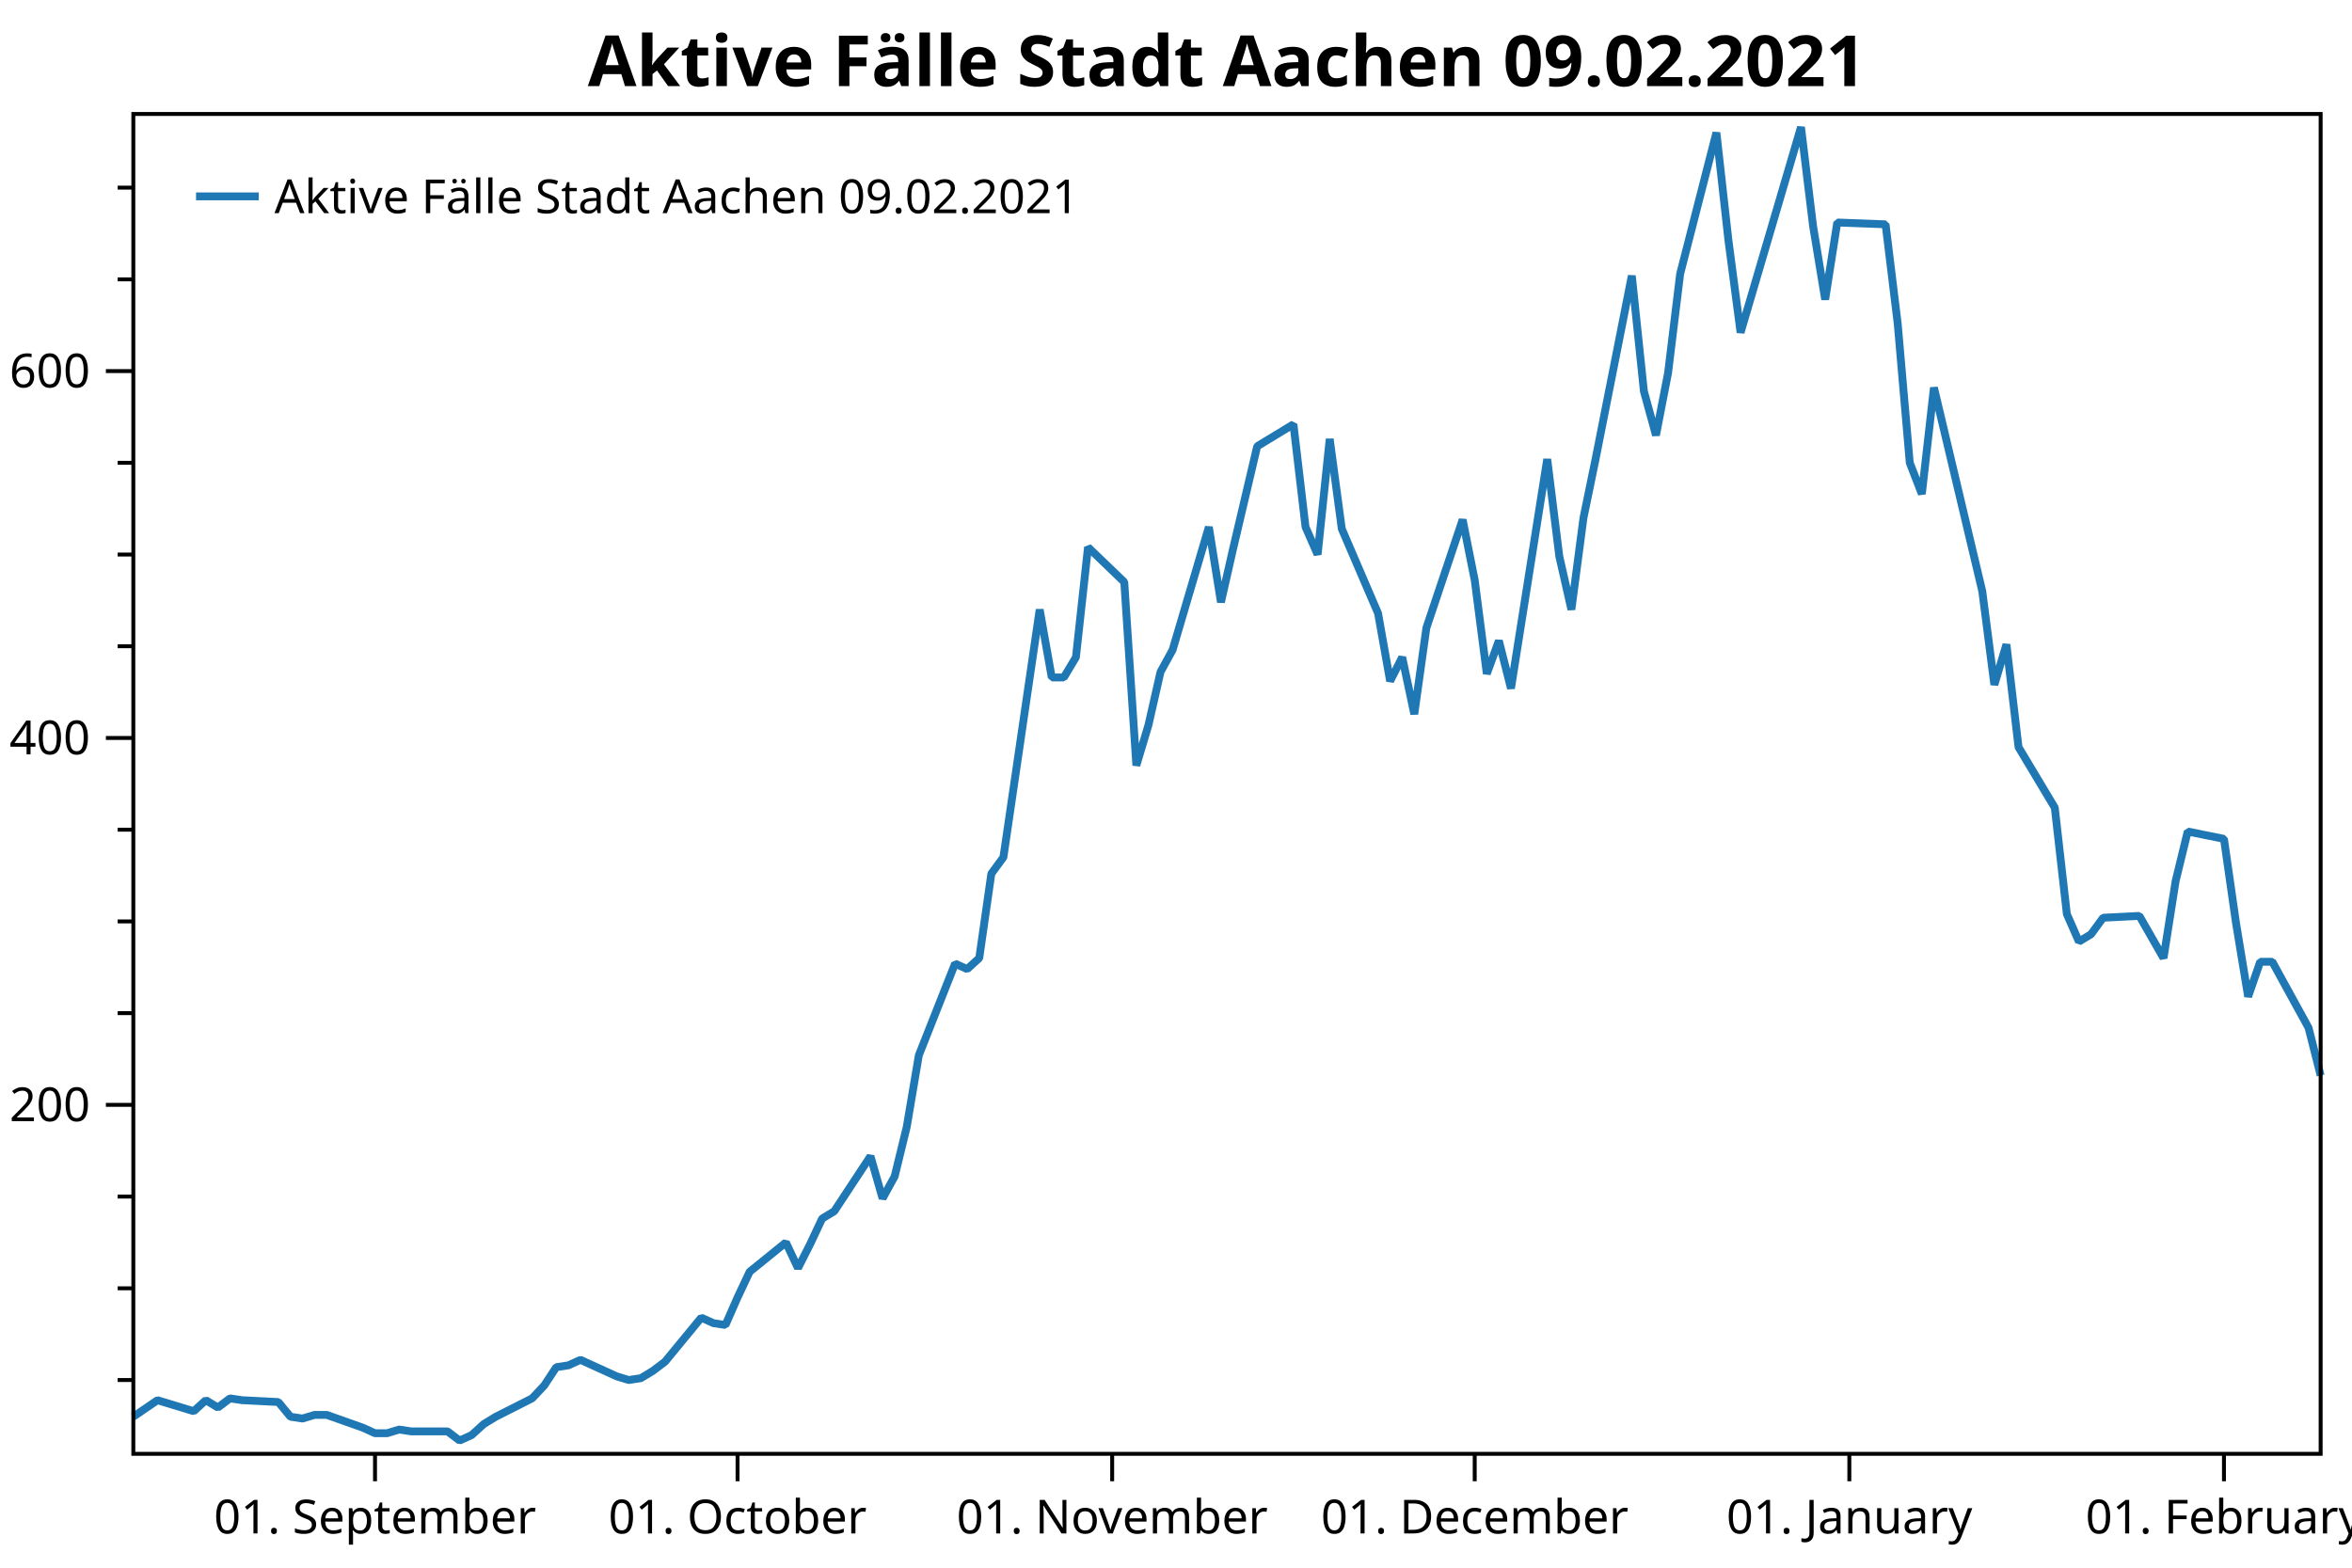
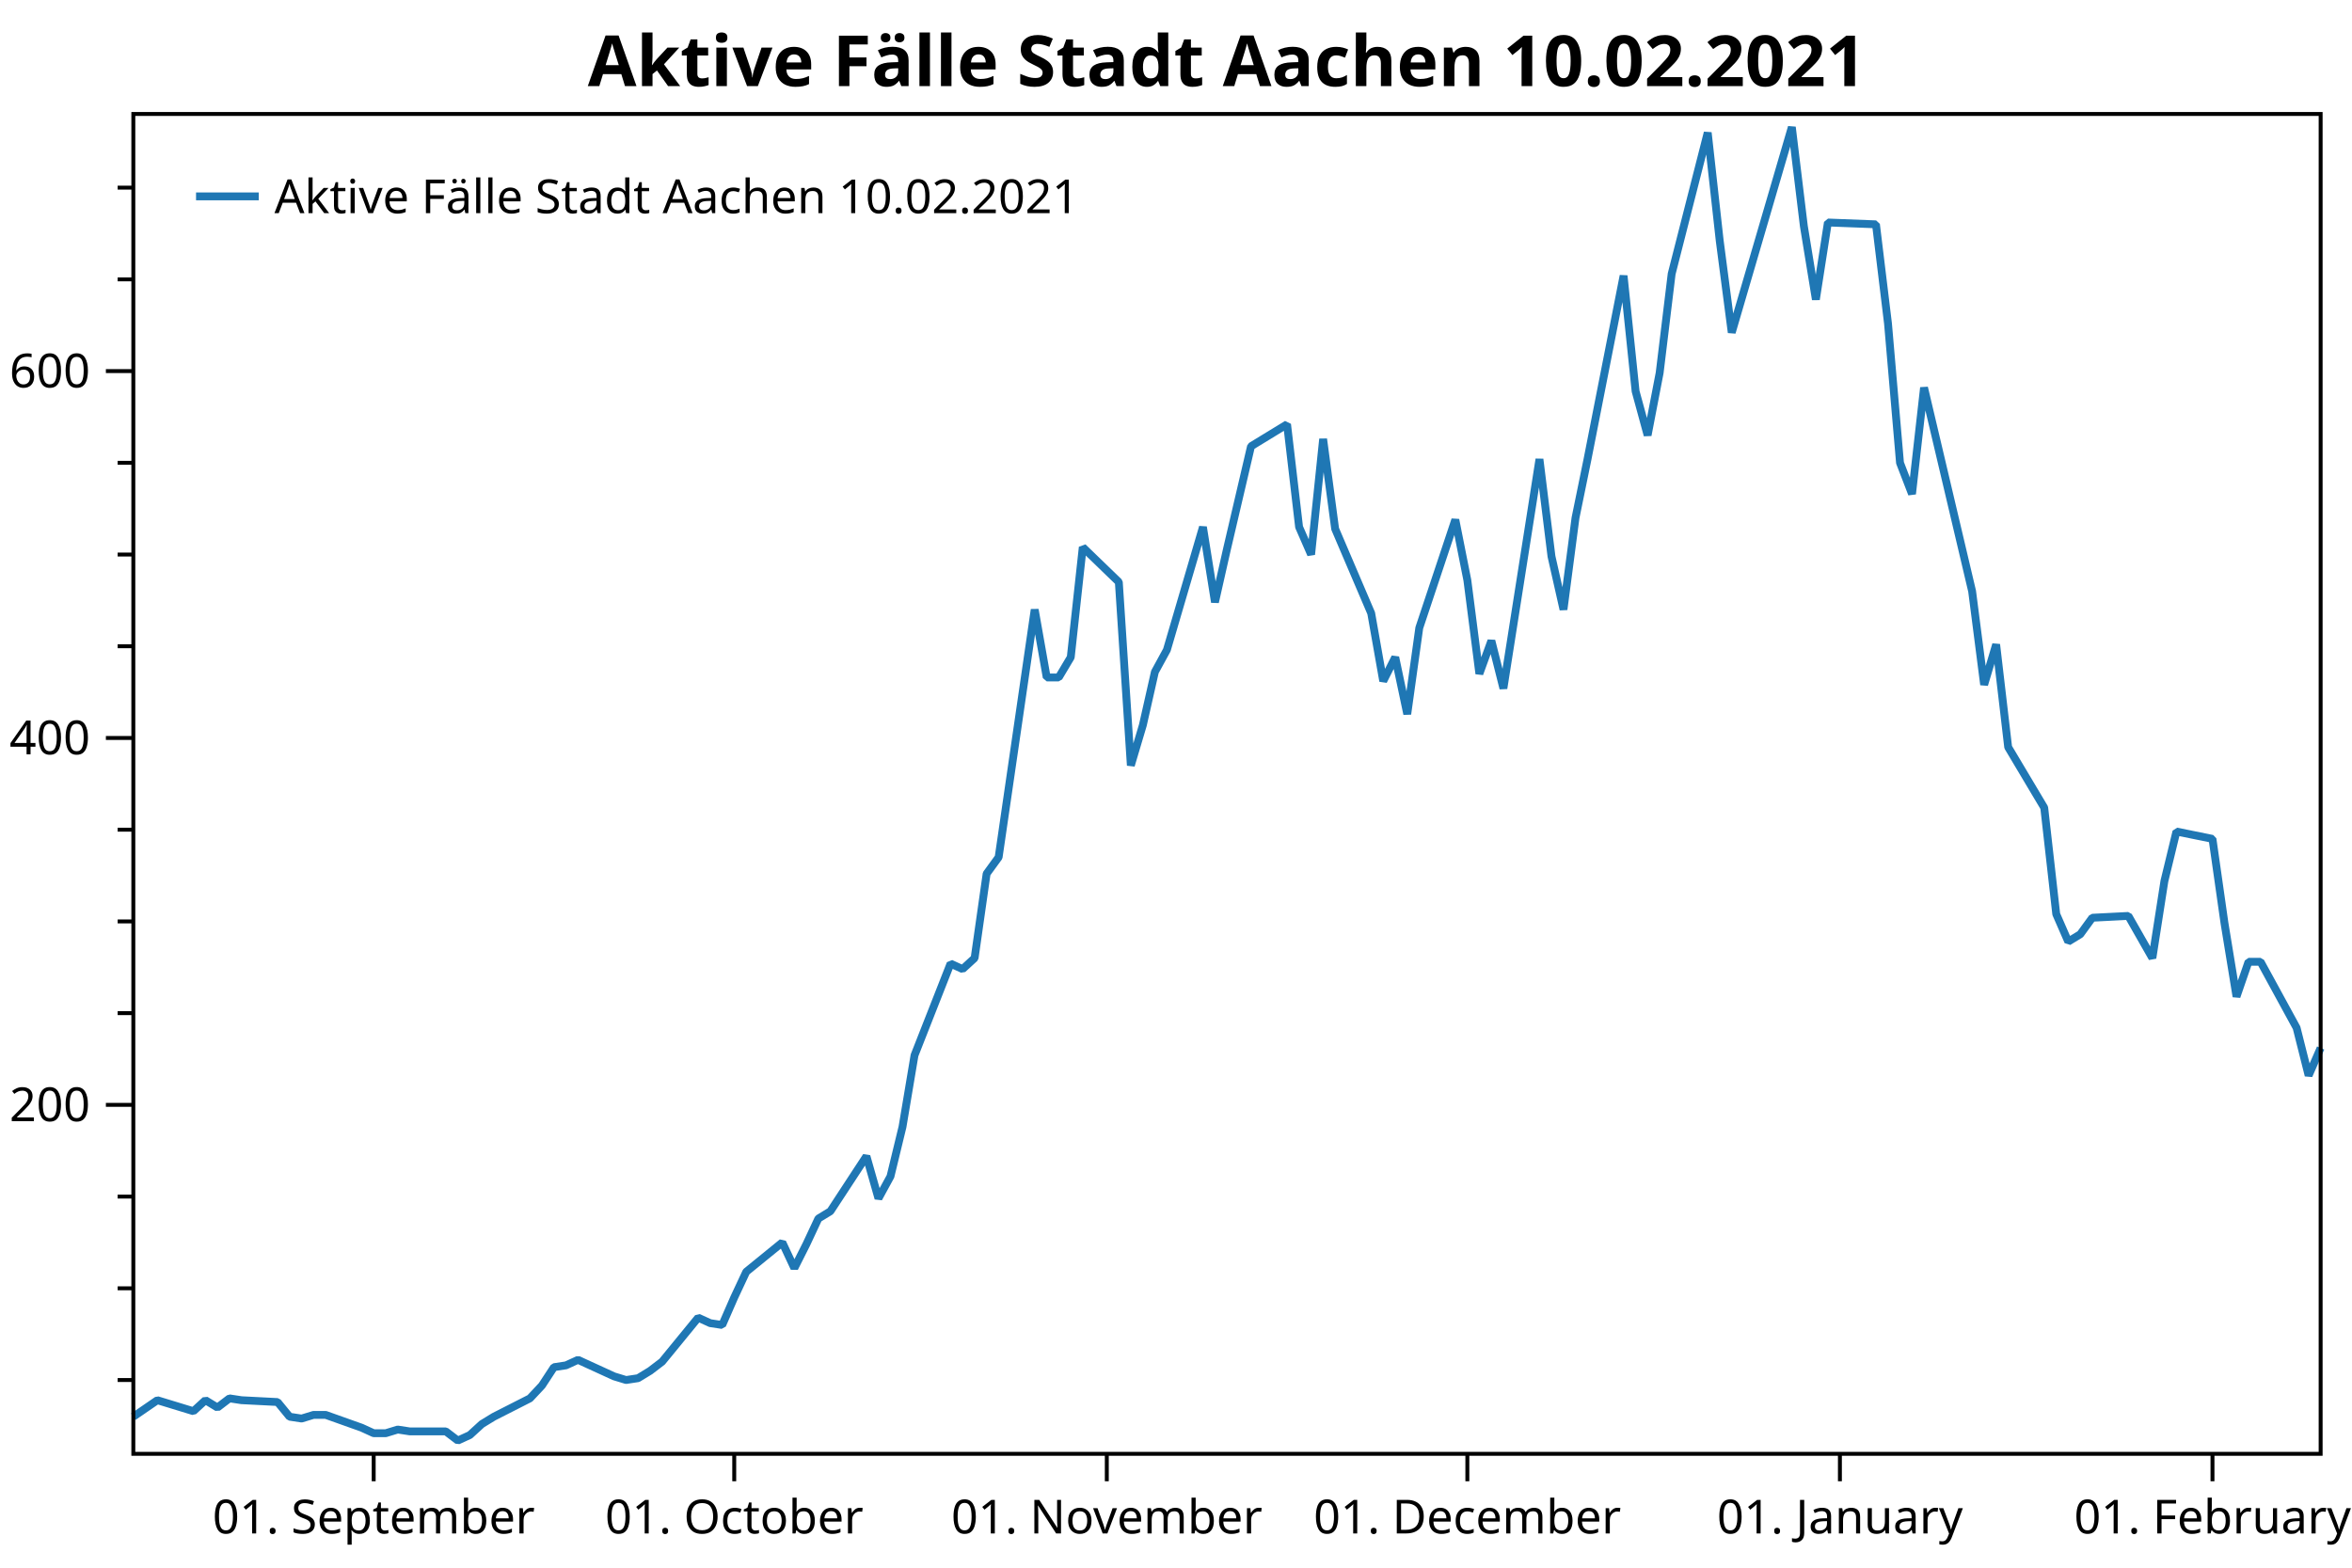
<svg xmlns="http://www.w3.org/2000/svg" width="600" height="400" version="1.1">
  <rect x="0" y="0" width="600" height="400" style="fill:rgb(255,255,255);stroke:none;" />
  <polyline points="34.012,352.116 30.012,352.116" style="fill:none;stroke:black;stroke-width:1" />
  <polyline points="34.012,328.713 30.012,328.713" style="fill:none;stroke:black;stroke-width:1" />
  <polyline points="34.012,305.31 30.012,305.31" style="fill:none;stroke:black;stroke-width:1" />
  <polyline points="34.012,258.504 30.012,258.504" style="fill:none;stroke:black;stroke-width:1" />
  <polyline points="34.012,235.101 30.012,235.101" style="fill:none;stroke:black;stroke-width:1" />
  <polyline points="34.012,211.698 30.012,211.698" style="fill:none;stroke:black;stroke-width:1" />
  <polyline points="34.012,164.892 30.012,164.892" style="fill:none;stroke:black;stroke-width:1" />
  <polyline points="34.012,141.489 30.012,141.489" style="fill:none;stroke:black;stroke-width:1" />
  <polyline points="34.012,118.086 30.012,118.086" style="fill:none;stroke:black;stroke-width:1" />
  <polyline points="34.012,71.28 30.012,71.28" style="fill:none;stroke:black;stroke-width:1" />
  <polyline points="34.012,47.877 30.012,47.877" style="fill:none;stroke:black;stroke-width:1" />
  <text dominant-baseline="middle" text-anchor="end" transform="translate(23.012,281.9071)" font-family="Segoe UI" font-size="12" font-weight="400" fill="black">200</text>
  <text dominant-baseline="middle" text-anchor="end" transform="translate(23.012,188.295)" font-family="Segoe UI" font-size="12" font-weight="400" fill="black">400</text>
  <text dominant-baseline="middle" text-anchor="end" transform="translate(23.012,94.6829)" font-family="Segoe UI" font-size="12" font-weight="400" fill="black">600</text>
  <polyline points="34.012,281.907 27.012,281.907" style="fill:none;stroke:black;stroke-width:1" />
  <polyline points="34.012,188.295 27.012,188.295" style="fill:none;stroke:black;stroke-width:1" />
  <polyline points="34.012,94.683 27.012,94.683" style="fill:none;stroke:black;stroke-width:1" />
-   <text dominant-baseline="hanging" text-anchor="middle" transform="translate(95.6681,381.947)" font-family="Segoe UI" font-size="12" font-weight="400" fill="black">01. September</text>
-   <text dominant-baseline="hanging" text-anchor="middle" transform="translate(188.1523,381.947)" font-family="Segoe UI" font-size="12" font-weight="400" fill="black">01. October</text>
-   <text dominant-baseline="hanging" text-anchor="middle" transform="translate(283.7193,381.947)" font-family="Segoe UI" font-size="12" font-weight="400" fill="black">01. November</text>
-   <text dominant-baseline="hanging" text-anchor="middle" transform="translate(376.2035,381.947)" font-family="Segoe UI" font-size="12" font-weight="400" fill="black">01. December</text>
-   <text dominant-baseline="hanging" text-anchor="middle" transform="translate(471.7705,381.947)" font-family="Segoe UI" font-size="12" font-weight="400" fill="black">01. January</text>
-   <text dominant-baseline="hanging" text-anchor="middle" transform="translate(567.3375,381.947)" font-family="Segoe UI" font-size="12" font-weight="400" fill="black">01. February</text>
-   <polyline points="95.668,370.947 95.668,377.947" style="fill:none;stroke:black;stroke-width:1" />
-   <polyline points="188.152,370.947 188.152,377.947" style="fill:none;stroke:black;stroke-width:1" />
-   <polyline points="283.719,370.947 283.719,377.947" style="fill:none;stroke:black;stroke-width:1" />
-   <polyline points="376.204,370.947 376.204,377.947" style="fill:none;stroke:black;stroke-width:1" />
-   <polyline points="471.771,370.947 471.771,377.947" style="fill:none;stroke:black;stroke-width:1" />
-   <polyline points="567.337,370.947 567.337,377.947" style="fill:none;stroke:black;stroke-width:1" />
-   <polyline points="34.012,361.477 40.178,357.265 49.426,360.073 52.509,357.265 55.592,359.137 58.675,356.797 61.757,357.265 71.006,357.733 74.088,361.477 77.171,361.945 80.254,361.009 83.337,361.009 92.585,364.286 95.668,365.69 98.751,365.69 101.834,364.754 104.917,365.222 114.165,365.222 117.248,367.562 120.331,366.158 123.413,363.35 126.496,361.477 135.745,356.797 138.827,353.52 141.91,348.84 144.993,348.372 148.076,346.967 157.324,351.18 160.407,352.116 163.49,351.648 166.573,349.776 169.655,347.436 178.904,336.202 181.987,337.606 185.07,338.074 188.152,331.053 191.235,324.501 200.484,317.012 203.566,323.565 206.649,317.48 209.732,310.927 212.815,309.055 222.063,295.013 225.146,305.778 228.229,300.161 231.312,287.524 234.394,269.269 243.643,245.866 246.726,247.271 249.809,244.462 252.891,222.931 255.974,218.719 265.223,155.531 268.305,172.849 271.388,172.849 274.471,167.7 277.554,139.617 286.802,148.51 289.885,195.316 292.968,185.019 296.051,171.445 299.133,165.828 308.382,134.468 311.465,153.659 314.547,140.085 320.713,113.873 329.961,108.257 333.044,134.468 336.127,141.489 339.21,112.001 342.293,134.936 351.541,156.467 354.624,173.785 357.707,167.7 360.789,182.21 363.872,160.211 373.121,132.596 376.204,148.042 379.286,171.913 382.369,163.488 385.452,175.657 394.7,117.15 397.783,141.957 400.866,155.531 403.949,132.128 407.032,117.15 416.28,70.344 419.363,99.832 422.446,111.065 425.528,95.151 428.611,69.876 437.86,33.835 440.942,61.451 444.025,84.854 459.439,32.431 462.522,57.706 465.605,76.428 468.688,56.77 481.019,57.238 484.102,82.513 487.185,118.086 490.267,126.043 493.35,98.895 505.681,150.85 508.764,174.721 511.847,164.424 514.93,190.635 524.178,206.081 527.261,233.229 530.344,240.25 533.427,238.377 536.51,234.165 545.758,233.697 551.923,244.462 555.006,224.804 558.089,212.166 567.337,214.038 570.42,235.569 573.503,254.292 576.586,245.398 579.669,245.398 588.917,262.248 592,274.418" style="fill:none;stroke:rgb(31,119,180);stroke-width:2;stroke-linejoin:bevel" />
-   <text dominant-baseline="hanging" text-anchor="middle" transform="translate(313.006,8)" font-family="Segoe UI" font-size="18" font-weight="700" fill="black">Aktive Fälle Stadt Aachen 09.02.2021</text>
+   <text dominant-baseline="hanging" text-anchor="middle" transform="translate(95.3294,381.947)" font-family="Segoe UI" font-size="12" font-weight="400" fill="black">01. September</text>
+   <text dominant-baseline="hanging" text-anchor="middle" transform="translate(187.3054,381.947)" font-family="Segoe UI" font-size="12" font-weight="400" fill="black">01. October</text>
+   <text dominant-baseline="hanging" text-anchor="middle" transform="translate(282.3473,381.947)" font-family="Segoe UI" font-size="12" font-weight="400" fill="black">01. November</text>
+   <text dominant-baseline="hanging" text-anchor="middle" transform="translate(374.3234,381.947)" font-family="Segoe UI" font-size="12" font-weight="400" fill="black">01. December</text>
+   <text dominant-baseline="hanging" text-anchor="middle" transform="translate(469.3653,381.947)" font-family="Segoe UI" font-size="12" font-weight="400" fill="black">01. January</text>
+   <text dominant-baseline="hanging" text-anchor="middle" transform="translate(564.4072,381.947)" font-family="Segoe UI" font-size="12" font-weight="400" fill="black">01. February</text>
+   <polyline points="95.329,370.947 95.329,377.947" style="fill:none;stroke:black;stroke-width:1" />
+   <polyline points="187.305,370.947 187.305,377.947" style="fill:none;stroke:black;stroke-width:1" />
+   <polyline points="282.347,370.947 282.347,377.947" style="fill:none;stroke:black;stroke-width:1" />
+   <polyline points="374.323,370.947 374.323,377.947" style="fill:none;stroke:black;stroke-width:1" />
+   <polyline points="469.365,370.947 469.365,377.947" style="fill:none;stroke:black;stroke-width:1" />
+   <polyline points="564.407,370.947 564.407,377.947" style="fill:none;stroke:black;stroke-width:1" />
+   <polyline points="34.012,361.477 40.144,357.265 49.341,360.073 52.407,357.265 55.473,359.137 58.539,356.797 61.605,357.265 70.802,357.733 73.868,361.477 76.934,361.945 80,361.009 83.066,361.009 92.263,364.286 95.329,365.69 98.395,365.69 101.461,364.754 104.527,365.222 113.725,365.222 116.79,367.562 119.856,366.158 122.922,363.35 125.988,361.477 135.186,356.797 138.251,353.52 141.317,348.84 144.383,348.372 147.449,346.967 156.647,351.18 159.713,352.116 162.779,351.648 165.844,349.776 168.91,347.436 178.108,336.202 181.174,337.606 184.239,338.074 187.305,331.053 190.371,324.501 199.569,317.012 202.635,323.565 205.701,317.48 208.767,310.927 211.832,309.055 221.03,295.013 224.096,305.778 227.162,300.161 230.228,287.524 233.293,269.269 242.491,245.866 245.557,247.271 248.623,244.462 251.689,222.931 254.755,218.719 263.952,155.531 267.018,172.849 270.084,172.849 273.15,167.7 276.216,139.617 285.413,148.51 288.479,195.316 291.545,185.019 294.611,171.445 297.677,165.828 306.874,134.468 309.94,153.659 313.006,140.085 319.138,113.873 328.335,108.257 331.401,134.468 334.467,141.489 337.533,112.001 340.599,134.936 349.796,156.467 352.862,173.785 355.928,167.7 358.994,182.21 362.06,160.211 371.257,132.596 374.323,148.042 377.389,171.913 380.455,163.488 383.521,175.657 392.719,117.15 395.784,141.957 398.85,155.531 401.916,132.128 404.982,117.15 414.18,70.344 417.245,99.832 420.311,111.065 423.377,95.151 426.443,69.876 435.641,33.835 438.707,61.451 441.772,84.854 457.102,32.431 460.168,57.706 463.233,76.428 466.299,56.77 478.563,57.238 481.629,82.513 484.695,118.086 487.76,126.043 490.826,98.895 503.09,150.85 506.156,174.721 509.222,164.424 512.287,190.635 521.485,206.081 524.551,233.229 527.617,240.25 530.683,238.377 533.749,234.165 542.946,233.697 549.078,244.462 552.144,224.804 555.21,212.166 564.407,214.038 567.473,235.569 570.539,254.292 573.605,245.398 576.671,245.398 585.868,262.248 588.934,274.418 592,267.397" style="fill:none;stroke:rgb(31,119,180);stroke-width:2;stroke-linejoin:bevel" />
+   <text dominant-baseline="hanging" text-anchor="middle" transform="translate(313.006,8)" font-family="Segoe UI" font-size="18" font-weight="700" fill="black">Aktive Fälle Stadt Aachen 10.02.2021</text>
  <polygon points="34.012,29.079 592,29.079 592,370.947 34.012,370.947" style="fill:none;stroke:black;stroke-width:1" />
  <polygon points="42.012,37.08 228.483,37.08 228.483,63.133 42.012,63.133" style="fill:none;stroke:none;" />
-   <text dominant-baseline="hanging" text-anchor="start" transform="translate(70.012,45.0795)" font-family="Segoe UI" font-size="12" font-weight="400" fill="black">Aktive Fälle Stadt Aachen 09.02.2021</text>
+   <text dominant-baseline="hanging" text-anchor="start" transform="translate(70.012,45.0795)" font-family="Segoe UI" font-size="12" font-weight="400" fill="black">Aktive Fälle Stadt Aachen 10.02.2021</text>
  <polyline points="50.012,50.106 66.012,50.106" style="fill:none;stroke:rgb(31,119,180);stroke-width:2" />
</svg>
